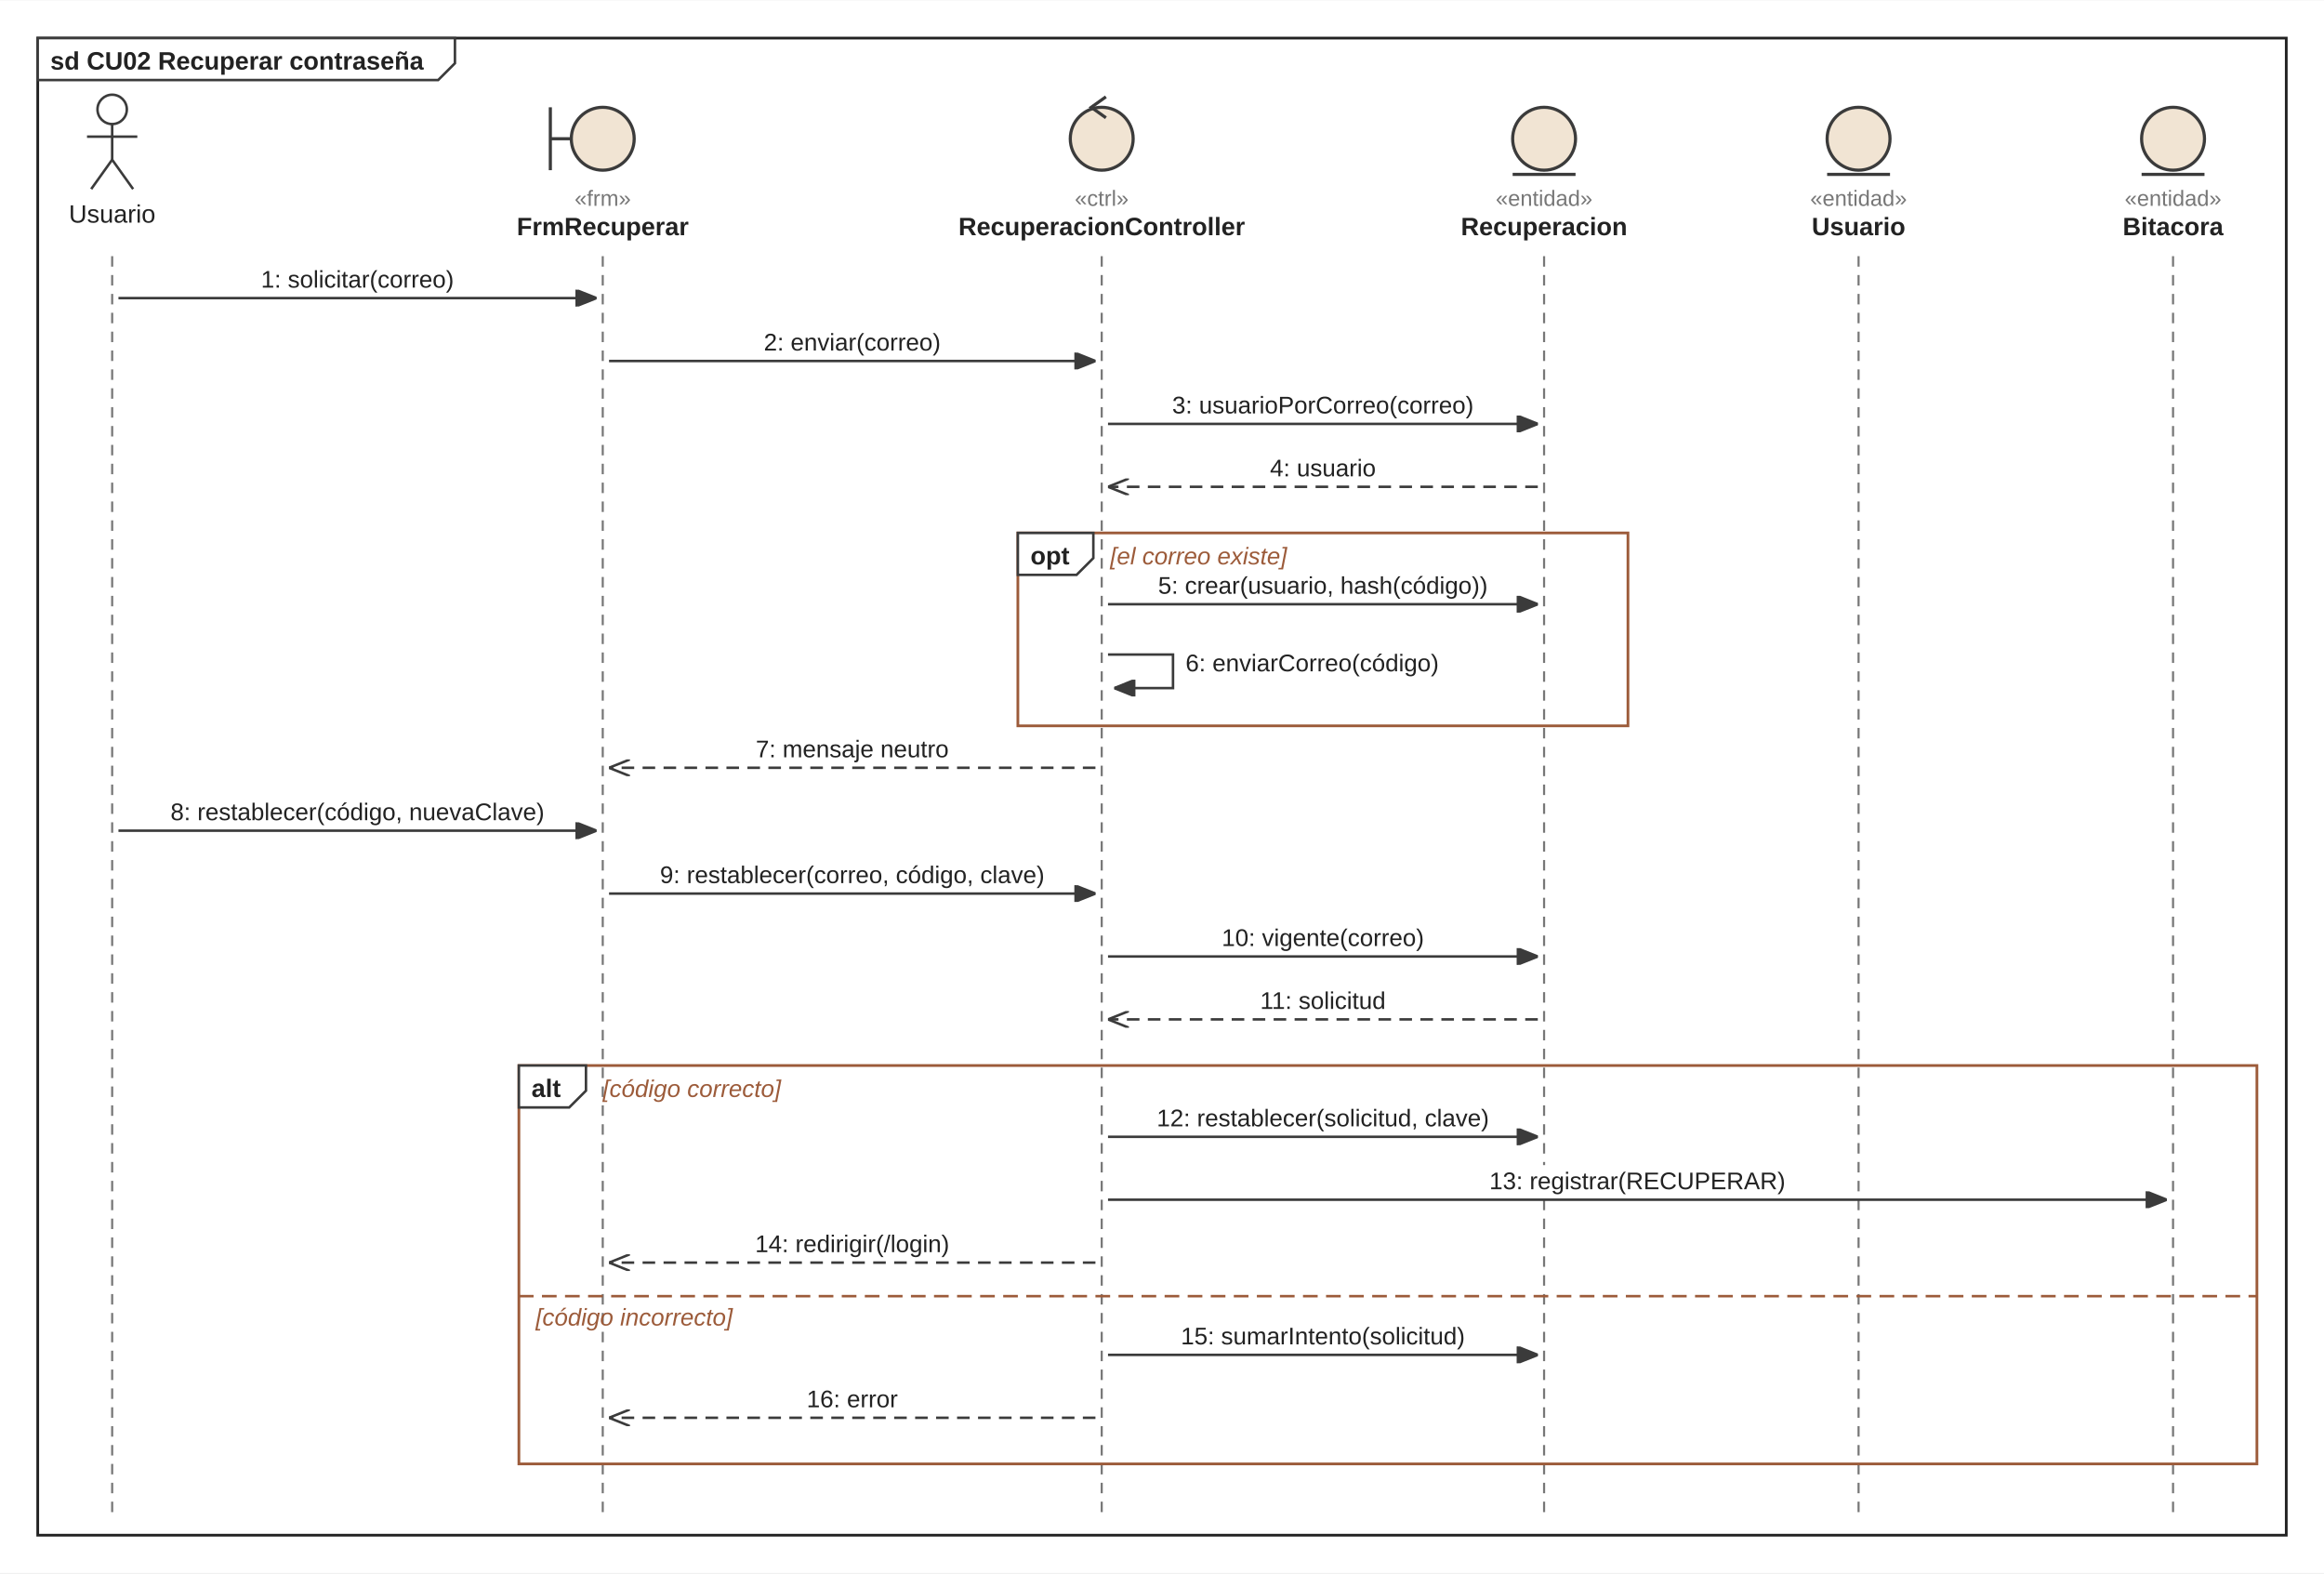
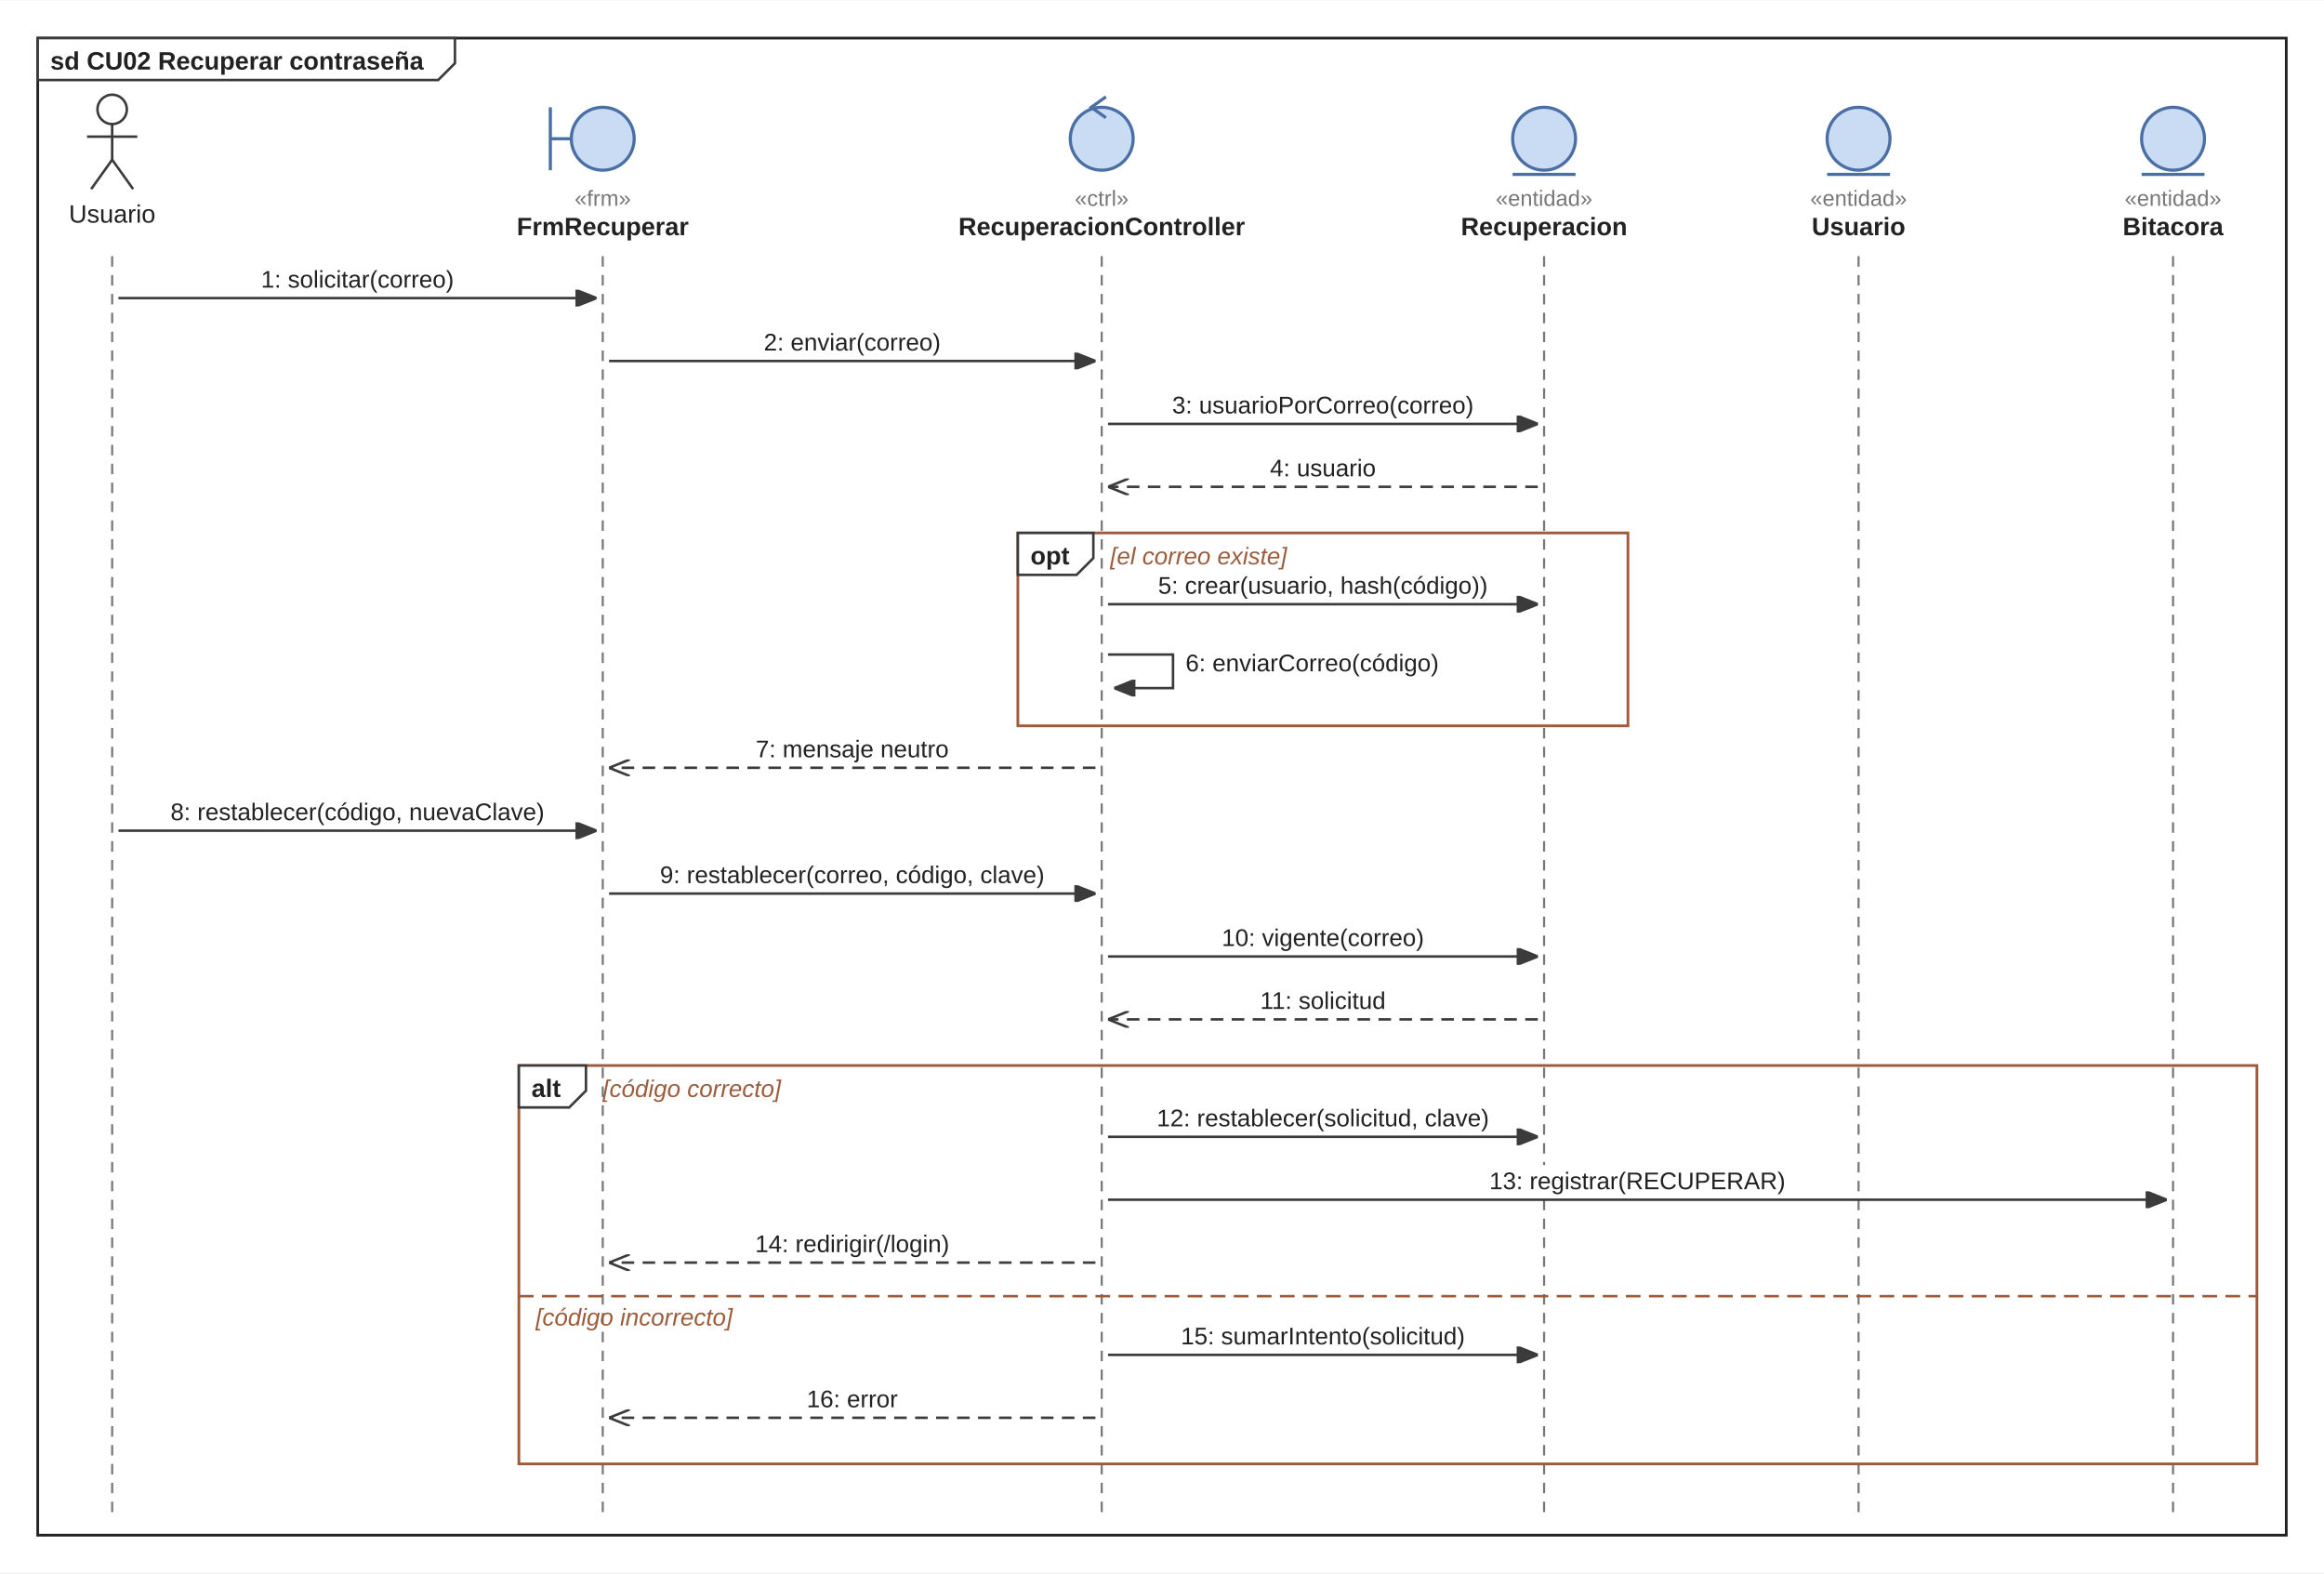
<svg xmlns="http://www.w3.org/2000/svg" width="1108" height="750" viewBox="-53.5 -26.0 1108.5 750.0">
  <defs>
    <marker id="llena" viewBox="0 0 10 8" refX="10" refY="4" markerWidth="10" markerHeight="8" markerUnits="userSpaceOnUse" orient="auto">
      <path d="M0,0 L10,4 L0,8 z" fill="#3b3b3b" stroke="#3b3b3b" stroke-width="1.2" />
    </marker>
    <marker id="llena_i" viewBox="0 0 10 8" refX="10" refY="4" markerWidth="10" markerHeight="8" markerUnits="userSpaceOnUse" orient="auto-start-reverse">
      <path d="M0,0 L10,4 L0,8 z" fill="#3b3b3b" stroke="#3b3b3b" stroke-width="1.2" />
    </marker>
    <marker id="abierta" viewBox="0 0 10 8" refX="10" refY="4" markerWidth="10" markerHeight="8" markerUnits="userSpaceOnUse" orient="auto">
      <path d="M0,0 L10,4 L0,8" fill="none" stroke="#3b3b3b" stroke-width="1.2" />
    </marker>
    <marker id="abierta_i" viewBox="0 0 10 8" refX="10" refY="4" markerWidth="10" markerHeight="8" markerUnits="userSpaceOnUse" orient="auto-start-reverse">
      <path d="M0,0 L10,4 L0,8" fill="none" stroke="#3b3b3b" stroke-width="1.2" />
    </marker>
    <marker id="triangulo" viewBox="0 0 14 12" refX="12" refY="6" markerWidth="12" markerHeight="12" markerUnits="userSpaceOnUse" orient="auto">
      <path d="M0,0 L12,6 L0,12 z" fill="white" stroke="#3b3b3b" stroke-width="1.2" />
    </marker>
    <marker id="triangulo_i" viewBox="0 0 14 12" refX="12" refY="6" markerWidth="12" markerHeight="12" markerUnits="userSpaceOnUse" orient="auto-start-reverse">
      <path d="M0,0 L12,6 L0,12 z" fill="white" stroke="#3b3b3b" stroke-width="1.2" />
    </marker>
    <marker id="rombo" viewBox="0 0 14 10" refX="14" refY="5" markerWidth="14" markerHeight="10" markerUnits="userSpaceOnUse" orient="auto">
      <path d="M0,5 L7,0 L14,5 L7,10 z" fill="white" stroke="#3b3b3b" stroke-width="1.2" />
    </marker>
    <marker id="rombo_i" viewBox="0 0 14 10" refX="0" refY="5" markerWidth="14" markerHeight="10" markerUnits="userSpaceOnUse" orient="auto-start-reverse">
      <path d="M0,5 L7,0 L14,5 L7,10 z" fill="white" stroke="#3b3b3b" stroke-width="1.2" />
    </marker>
    <marker id="rombo_lleno" viewBox="0 0 14 10" refX="14" refY="5" markerWidth="14" markerHeight="10" markerUnits="userSpaceOnUse" orient="auto">
      <path d="M0,5 L7,0 L14,5 L7,10 z" fill="#3b3b3b" stroke="#3b3b3b" stroke-width="1.2" />
    </marker>
    <marker id="rombo_lleno_i" viewBox="0 0 14 10" refX="0" refY="5" markerWidth="14" markerHeight="10" markerUnits="userSpaceOnUse" orient="auto-start-reverse">
      <path d="M0,5 L7,0 L14,5 L7,10 z" fill="#3b3b3b" stroke="#3b3b3b" stroke-width="1.2" />
    </marker>
  </defs>
  <rect x="-53.5" y="-26.0" width="1108.5" height="750.0" fill="white" />
  <rect x="-35.5" y="-8.0" width="1072.5" height="714.0" rx="0" fill="none" stroke="#222222" stroke-width="1.3" />
  <line x1="0" y1="96" x2="0" y2="696" stroke="#777777" stroke-width="1" stroke-dasharray="5,4" />
  <line x1="234.0" y1="96" x2="234.0" y2="696" stroke="#777777" stroke-width="1" stroke-dasharray="5,4" />
  <line x1="472.0" y1="96" x2="472.0" y2="696" stroke="#777777" stroke-width="1" stroke-dasharray="5,4" />
  <line x1="683.0" y1="96" x2="683.0" y2="696" stroke="#777777" stroke-width="1" stroke-dasharray="5,4" />
  <line x1="833.0" y1="96" x2="833.0" y2="696" stroke="#777777" stroke-width="1" stroke-dasharray="5,4" />
  <line x1="983.0" y1="96" x2="983.0" y2="696" stroke="#777777" stroke-width="1" stroke-dasharray="5,4" />
  <rect x="194.0" y="482.0" width="829.0" height="190.0" fill="none" stroke="#9c5b3a" stroke-width="1.3" />
  <rect x="432.0" y="228.0" width="291.0" height="92.0" fill="none" stroke="#9c5b3a" stroke-width="1.3" />
  <ellipse cx="0.0" cy="26.0" rx="7.0" ry="7.0" fill="white" stroke="#3b3b3b" stroke-width="1.2" />
  <polyline points="0.0,33.0 0.0,50.0" fill="none" stroke="#3b3b3b" stroke-width="1.2" />
  <polyline points="-12.0,39.0 12.0,39.0" fill="none" stroke="#3b3b3b" stroke-width="1.2" />
  <polyline points="-10.0,64.0 0.0,50.0 10.0,64.0" fill="none" stroke="#3b3b3b" stroke-width="1.2" />
  <text x="0.0" y="80.0" font-family="Arial, Helvetica, sans-serif" font-size="12" text-anchor="middle" fill="#222222">Usuario</text>
-   <polyline points="209.0,25.0 209.0,55.0" fill="none" stroke="#3b3b3b" stroke-width="1.5" />
-   <polyline points="209.0,40.0 219.0,40.0" fill="none" stroke="#3b3b3b" stroke-width="1.5" />
-   <ellipse cx="234.0" cy="40.0" rx="15.0" ry="15.0" fill="#f1e4d3" stroke="#3b3b3b" stroke-width="1.5" />
+   <polyline points="209.0,25.0 209.0,55.0" fill="none" stroke="#4A6FA5" stroke-width="1.5" />
+   <polyline points="209.0,40.0 219.0,40.0" fill="none" stroke="#4A6FA5" stroke-width="1.5" />
+   <ellipse cx="234.0" cy="40.0" rx="15.0" ry="15.0" fill="#CADCF3" stroke="#4A6FA5" stroke-width="1.5" />
  <text x="234.0" y="72.0" font-family="Arial, Helvetica, sans-serif" font-size="10.5" text-anchor="middle" fill="#777777">«frm»</text>
  <text x="234.0" y="86.0" font-family="Arial, Helvetica, sans-serif" font-size="12" text-anchor="middle" fill="#222222" font-weight="bold">FrmRecuperar</text>
-   <ellipse cx="472.0" cy="40.0" rx="15.0" ry="15.0" fill="#f1e4d3" stroke="#3b3b3b" stroke-width="1.5" />
-   <polyline points="474.0,20.0 467.0,25.0 474.0,30.0" fill="none" stroke="#3b3b3b" stroke-width="1.5" />
+   <ellipse cx="472.0" cy="40.0" rx="15.0" ry="15.0" fill="#CADCF3" stroke="#4A6FA5" stroke-width="1.5" />
+   <polyline points="474.0,20.0 467.0,25.0 474.0,30.0" fill="none" stroke="#4A6FA5" stroke-width="1.5" />
  <text x="472.0" y="72.0" font-family="Arial, Helvetica, sans-serif" font-size="10.5" text-anchor="middle" fill="#777777">«ctrl»</text>
  <text x="472.0" y="86.0" font-family="Arial, Helvetica, sans-serif" font-size="12" text-anchor="middle" fill="#222222" font-weight="bold">RecuperacionController</text>
-   <ellipse cx="683.0" cy="40.0" rx="15.0" ry="15.0" fill="#f1e4d3" stroke="#3b3b3b" stroke-width="1.5" />
-   <polyline points="668.0,57.0 698.0,57.0" fill="none" stroke="#3b3b3b" stroke-width="1.5" />
+   <ellipse cx="683.0" cy="40.0" rx="15.0" ry="15.0" fill="#CADCF3" stroke="#4A6FA5" stroke-width="1.5" />
+   <polyline points="668.0,57.0 698.0,57.0" fill="none" stroke="#4A6FA5" stroke-width="1.5" />
  <text x="683.0" y="72.0" font-family="Arial, Helvetica, sans-serif" font-size="10.5" text-anchor="middle" fill="#777777">«entidad»</text>
  <text x="683.0" y="86.0" font-family="Arial, Helvetica, sans-serif" font-size="12" text-anchor="middle" fill="#222222" font-weight="bold">Recuperacion</text>
-   <ellipse cx="833.0" cy="40.0" rx="15.0" ry="15.0" fill="#f1e4d3" stroke="#3b3b3b" stroke-width="1.5" />
-   <polyline points="818.0,57.0 848.0,57.0" fill="none" stroke="#3b3b3b" stroke-width="1.5" />
+   <ellipse cx="833.0" cy="40.0" rx="15.0" ry="15.0" fill="#CADCF3" stroke="#4A6FA5" stroke-width="1.5" />
+   <polyline points="818.0,57.0 848.0,57.0" fill="none" stroke="#4A6FA5" stroke-width="1.5" />
  <text x="833.0" y="72.0" font-family="Arial, Helvetica, sans-serif" font-size="10.5" text-anchor="middle" fill="#777777">«entidad»</text>
  <text x="833.0" y="86.0" font-family="Arial, Helvetica, sans-serif" font-size="12" text-anchor="middle" fill="#222222" font-weight="bold">Usuario</text>
-   <ellipse cx="983.0" cy="40.0" rx="15.0" ry="15.0" fill="#f1e4d3" stroke="#3b3b3b" stroke-width="1.5" />
-   <polyline points="968.0,57.0 998.0,57.0" fill="none" stroke="#3b3b3b" stroke-width="1.5" />
+   <ellipse cx="983.0" cy="40.0" rx="15.0" ry="15.0" fill="#CADCF3" stroke="#4A6FA5" stroke-width="1.5" />
+   <polyline points="968.0,57.0 998.0,57.0" fill="none" stroke="#4A6FA5" stroke-width="1.5" />
  <text x="983.0" y="72.0" font-family="Arial, Helvetica, sans-serif" font-size="10.5" text-anchor="middle" fill="#777777">«entidad»</text>
  <text x="983.0" y="86.0" font-family="Arial, Helvetica, sans-serif" font-size="12" text-anchor="middle" fill="#222222" font-weight="bold">Bitacora</text>
  <polyline points="3.0,116.0 231.0,116.0" fill="none" stroke="#3b3b3b" stroke-width="1.2" marker-end="url(#llena)" />
  <rect x="66.0" y="99.5" width="102.0" height="15.5" fill="white" />
  <text x="117.0" y="111.0" font-family="Arial, Helvetica, sans-serif" font-size="11.5" text-anchor="middle" fill="#222222">1: solicitar(correo)</text>
  <polyline points="237.0,146.0 469.0,146.0" fill="none" stroke="#3b3b3b" stroke-width="1.2" marker-end="url(#llena)" />
  <rect x="306.0" y="129.5" width="94.0" height="15.5" fill="white" />
  <text x="353.0" y="141.0" font-family="Arial, Helvetica, sans-serif" font-size="11.5" text-anchor="middle" fill="#222222">2: enviar(correo)</text>
  <polyline points="475.0,176.0 680.0,176.0" fill="none" stroke="#3b3b3b" stroke-width="1.2" marker-end="url(#llena)" />
  <rect x="498.5" y="159.5" width="158.0" height="15.5" fill="white" />
  <text x="577.5" y="171.0" font-family="Arial, Helvetica, sans-serif" font-size="11.5" text-anchor="middle" fill="#222222">3: usuarioPorCorreo(correo)</text>
  <polyline points="680.0,206.0 475.0,206.0" fill="none" stroke="#3b3b3b" stroke-width="1.2" stroke-dasharray="6,4" marker-end="url(#abierta)" />
  <rect x="548.5" y="189.5" width="58.0" height="15.5" fill="white" />
  <text x="577.5" y="201.0" font-family="Arial, Helvetica, sans-serif" font-size="11.5" text-anchor="middle" fill="#222222">4: usuario</text>
  <polyline points="475.0,262.0 680.0,262.0" fill="none" stroke="#3b3b3b" stroke-width="1.2" marker-end="url(#llena)" />
  <rect x="491.5" y="245.5" width="172.0" height="15.5" fill="white" />
  <text x="577.5" y="257.0" font-family="Arial, Helvetica, sans-serif" font-size="11.5" text-anchor="middle" fill="#222222">5: crear(usuario, hash(código))</text>
  <polyline points="475.0,286.0 506.0,286.0 506.0,302.0 478.0,302.0" fill="none" stroke="#3b3b3b" stroke-width="1.2" marker-end="url(#llena)" />
  <rect x="510.0" y="282.5" width="134.0" height="15.5" fill="white" />
  <text x="512.0" y="294.0" font-family="Arial, Helvetica, sans-serif" font-size="11.5" text-anchor="start" fill="#222222">6: enviarCorreo(código)</text>
  <polyline points="469.0,340.0 237.0,340.0" fill="none" stroke="#3b3b3b" stroke-width="1.2" stroke-dasharray="6,4" marker-end="url(#abierta)" />
  <rect x="302.0" y="323.5" width="102.0" height="15.5" fill="white" />
  <text x="353.0" y="335.0" font-family="Arial, Helvetica, sans-serif" font-size="11.5" text-anchor="middle" fill="#222222">7: mensaje neutro</text>
  <polyline points="3.0,370.0 231.0,370.0" fill="none" stroke="#3b3b3b" stroke-width="1.2" marker-end="url(#llena)" />
  <rect x="19.5" y="353.5" width="195.0" height="15.5" fill="white" />
  <text x="117.0" y="365.0" font-family="Arial, Helvetica, sans-serif" font-size="11.5" text-anchor="middle" fill="#222222">8: restablecer(código, nuevaClave)</text>
  <polyline points="237.0,400.0 469.0,400.0" fill="none" stroke="#3b3b3b" stroke-width="1.2" marker-end="url(#llena)" />
  <rect x="253.5" y="383.5" width="199.0" height="15.5" fill="white" />
  <text x="353.0" y="395.0" font-family="Arial, Helvetica, sans-serif" font-size="11.5" text-anchor="middle" fill="#222222">9: restablecer(correo, código, clave)</text>
  <polyline points="475.0,430.0 680.0,430.0" fill="none" stroke="#3b3b3b" stroke-width="1.2" marker-end="url(#llena)" />
  <rect x="524.0" y="413.5" width="107.0" height="15.5" fill="white" />
  <text x="577.5" y="425.0" font-family="Arial, Helvetica, sans-serif" font-size="11.5" text-anchor="middle" fill="#222222">10: vigente(correo)</text>
  <polyline points="680.0,460.0 475.0,460.0" fill="none" stroke="#3b3b3b" stroke-width="1.2" stroke-dasharray="6,4" marker-end="url(#abierta)" />
  <rect x="543.0" y="443.5" width="69.0" height="15.5" fill="white" />
  <text x="577.5" y="455.0" font-family="Arial, Helvetica, sans-serif" font-size="11.5" text-anchor="middle" fill="#222222">11: solicitud</text>
  <polyline points="475.0,516.0 680.0,516.0" fill="none" stroke="#3b3b3b" stroke-width="1.2" marker-end="url(#llena)" />
  <rect x="491.0" y="499.5" width="173.0" height="15.5" fill="white" />
  <text x="577.5" y="511.0" font-family="Arial, Helvetica, sans-serif" font-size="11.5" text-anchor="middle" fill="#222222">12: restablecer(solicitud, clave)</text>
  <polyline points="475.0,546.0 980.0,546.0" fill="none" stroke="#3b3b3b" stroke-width="1.2" marker-end="url(#llena)" />
  <rect x="650.5" y="529.5" width="154.0" height="15.5" fill="white" />
  <text x="727.5" y="541.0" font-family="Arial, Helvetica, sans-serif" font-size="11.5" text-anchor="middle" fill="#222222">13: registrar(RECUPERAR)</text>
  <polyline points="469.0,576.0 237.0,576.0" fill="none" stroke="#3b3b3b" stroke-width="1.2" stroke-dasharray="6,4" marker-end="url(#abierta)" />
  <rect x="301.0" y="559.5" width="104.0" height="15.5" fill="white" />
  <text x="353.0" y="571.0" font-family="Arial, Helvetica, sans-serif" font-size="11.5" text-anchor="middle" fill="#222222">14: redirigir(/login)</text>
  <polyline points="475.0,620.0 680.0,620.0" fill="none" stroke="#3b3b3b" stroke-width="1.2" marker-end="url(#llena)" />
  <rect x="503.5" y="603.5" width="148.0" height="15.5" fill="white" />
  <text x="577.5" y="615.0" font-family="Arial, Helvetica, sans-serif" font-size="11.5" text-anchor="middle" fill="#222222">15: sumarIntento(solicitud)</text>
  <polyline points="469.0,650.0 237.0,650.0" fill="none" stroke="#3b3b3b" stroke-width="1.2" stroke-dasharray="6,4" marker-end="url(#abierta)" />
  <rect x="328.0" y="633.5" width="50.0" height="15.5" fill="white" />
  <text x="353.0" y="645.0" font-family="Arial, Helvetica, sans-serif" font-size="11.5" text-anchor="middle" fill="#222222">16: error</text>
  <polygon points="432.0,228.0 468.0,228.0 468.0,240.0 460.0,248.0 432.0,248.0" fill="white" stroke="#3b3b3b" stroke-width="1.2" />
  <text x="438.0" y="243.0" font-family="Arial, Helvetica, sans-serif" font-size="12" text-anchor="start" fill="#222222" font-weight="bold">opt</text>
  <text x="476.0" y="243.0" font-family="Arial, Helvetica, sans-serif" font-size="11.5" text-anchor="start" fill="#9c5b3a" font-style="italic">[el correo existe]</text>
  <polygon points="194.0,482.0 226.0,482.0 226.0,494.0 218.0,502.0 194.0,502.0" fill="white" stroke="#3b3b3b" stroke-width="1.2" />
  <text x="200.0" y="497.0" font-family="Arial, Helvetica, sans-serif" font-size="12" text-anchor="start" fill="#222222" font-weight="bold">alt</text>
  <text x="234.0" y="497.0" font-family="Arial, Helvetica, sans-serif" font-size="11.5" text-anchor="start" fill="#9c5b3a" font-style="italic">[código correcto]</text>
  <polyline points="194.0,592.0 1023.0,592.0" fill="none" stroke="#9c5b3a" stroke-width="1.2" stroke-dasharray="7,4" />
  <text x="202.0" y="606.0" font-family="Arial, Helvetica, sans-serif" font-size="11.5" text-anchor="start" fill="#9c5b3a" font-style="italic">[código incorrecto]</text>
  <polygon points="-35.5,-8.0 163.5,-8.0 163.5,4.0 155.5,12.0 -35.5,12.0" fill="white" stroke="#3b3b3b" stroke-width="1.2" />
  <text x="-29.5" y="7.0" font-family="Arial, Helvetica, sans-serif" font-size="12" text-anchor="start" fill="#222222" font-weight="bold">sd CU02 Recuperar contraseña</text>
</svg>
